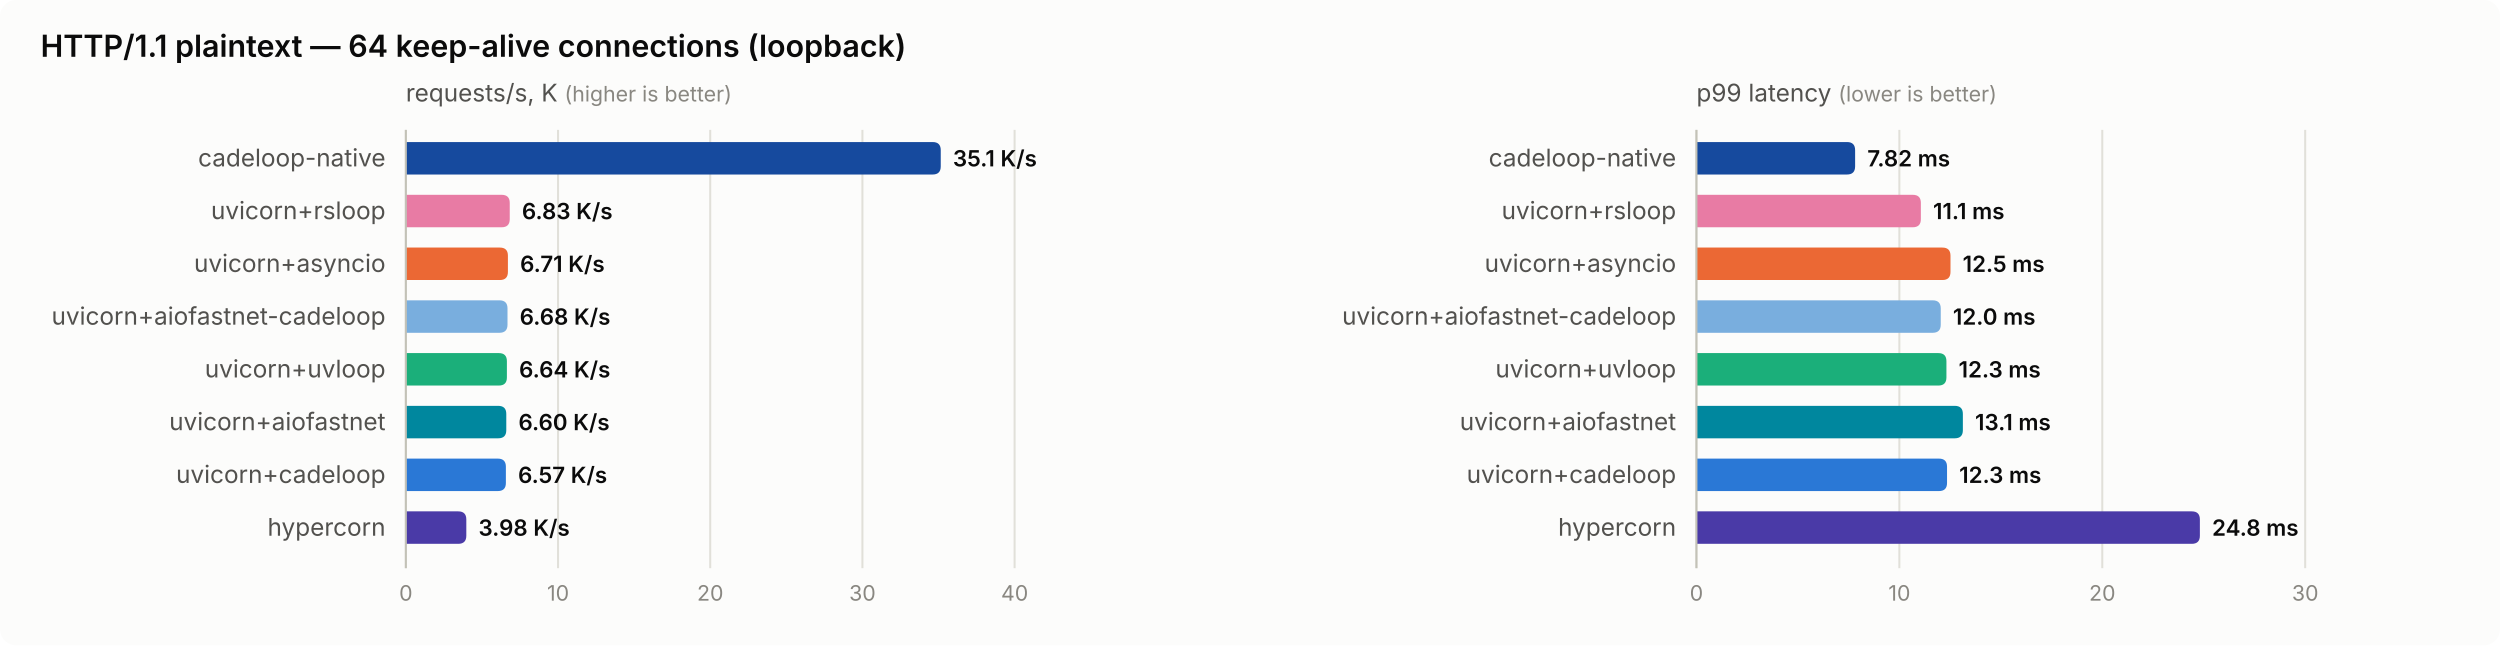
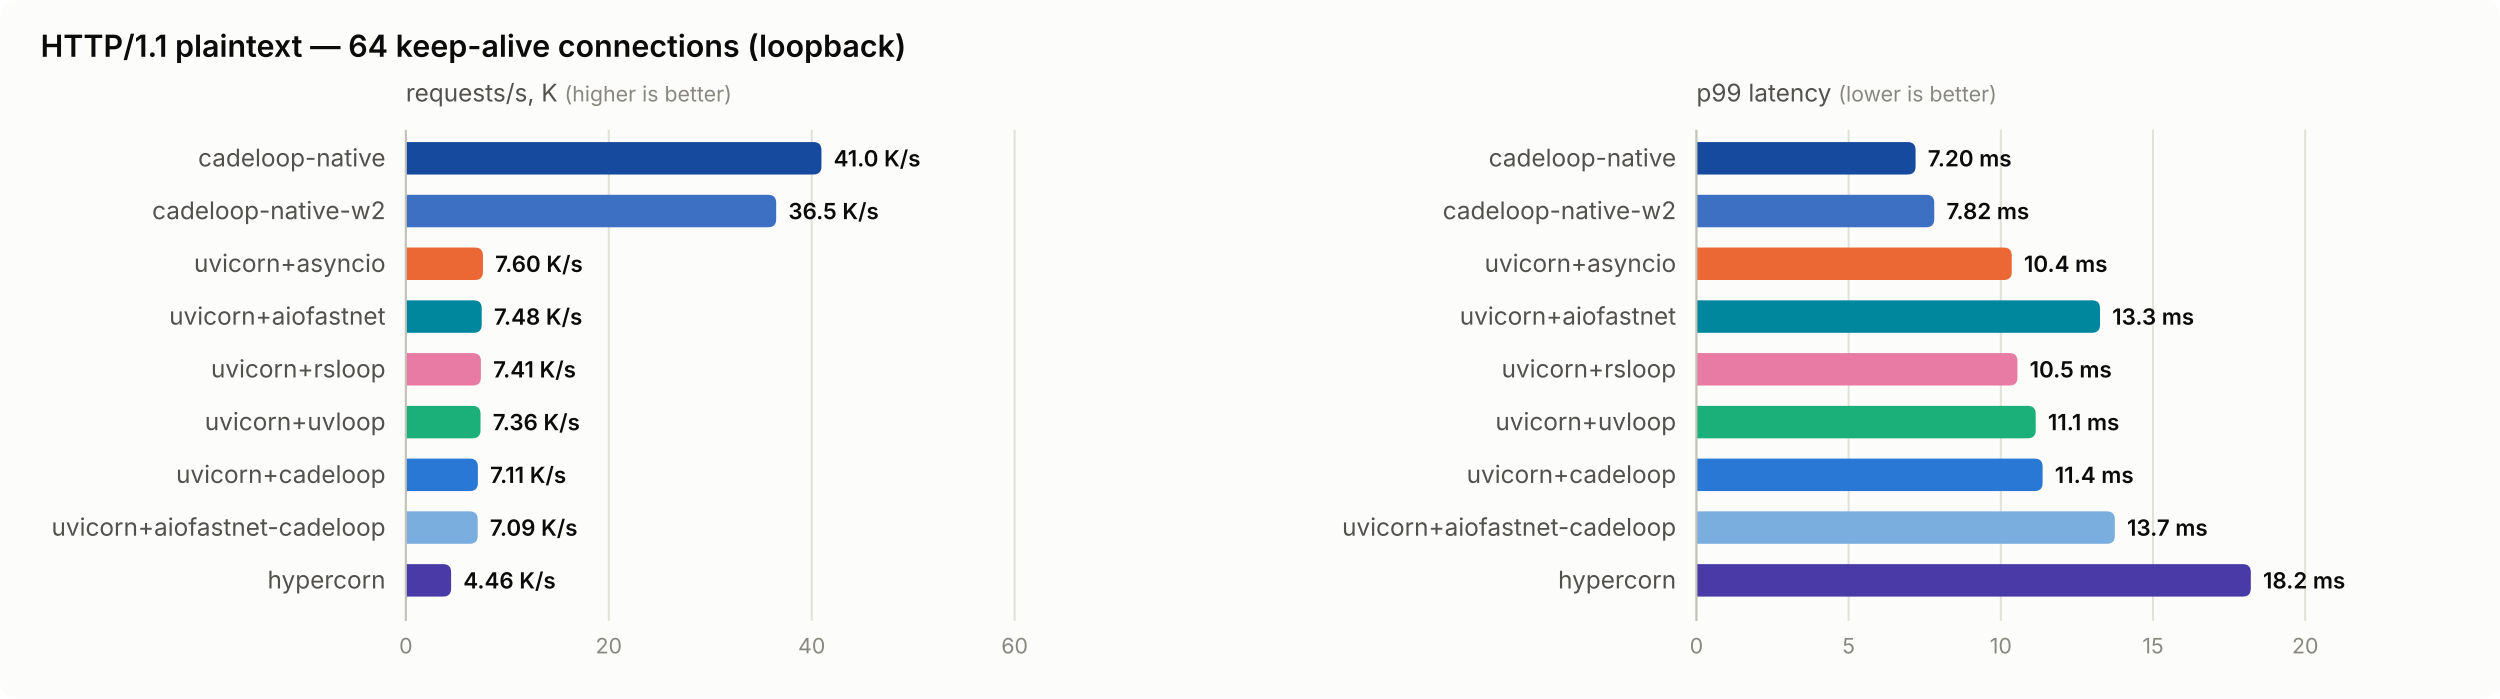
- <svg xmlns="http://www.w3.org/2000/svg" viewBox="0 0 1232 318" width="1232" height="318" font-family="system-ui, -apple-system, 'Segoe UI', sans-serif">
-   <rect width="1232" height="318" fill="#fcfcfb" rx="8" />
+ <svg xmlns="http://www.w3.org/2000/svg" viewBox="0 0 1232 344" width="1232" height="344" font-family="system-ui, -apple-system, 'Segoe UI', sans-serif">
+   <rect width="1232" height="344" fill="#fcfcfb" rx="8" />
  <text x="20" y="28" font-size="15" font-weight="600" fill="#0b0b0b">HTTP/1.1 plaintext — 64 keep-alive connections (loopback)</text>
  <text x="200" y="50" font-size="12" fill="#52514e">requests/s, K <tspan fill="#898781" font-size="10.5">(higher is better)</tspan>
  </text>
-   <line x1="200.0" y1="64" x2="200.0" y2="280" stroke="#e1e0d9" stroke-width="1" />
-   <text x="200.0" y="296" font-size="10.5" fill="#898781" text-anchor="middle">0</text>
-   <line x1="275.0" y1="64" x2="275.0" y2="280" stroke="#e1e0d9" stroke-width="1" />
-   <text x="275.0" y="296" font-size="10.5" fill="#898781" text-anchor="middle">10</text>
-   <line x1="350.0" y1="64" x2="350.0" y2="280" stroke="#e1e0d9" stroke-width="1" />
-   <text x="350.0" y="296" font-size="10.5" fill="#898781" text-anchor="middle">20</text>
-   <line x1="425.0" y1="64" x2="425.0" y2="280" stroke="#e1e0d9" stroke-width="1" />
-   <text x="425.0" y="296" font-size="10.5" fill="#898781" text-anchor="middle">30</text>
-   <line x1="500.0" y1="64" x2="500.0" y2="280" stroke="#e1e0d9" stroke-width="1" />
-   <text x="500.0" y="296" font-size="10.5" fill="#898781" text-anchor="middle">40</text>
+   <line x1="200.0" y1="64" x2="200.0" y2="306" stroke="#e1e0d9" stroke-width="1" />
+   <text x="200.0" y="322" font-size="10.5" fill="#898781" text-anchor="middle">0</text>
+   <line x1="300.0" y1="64" x2="300.0" y2="306" stroke="#e1e0d9" stroke-width="1" />
+   <text x="300.0" y="322" font-size="10.5" fill="#898781" text-anchor="middle">20</text>
+   <line x1="400.0" y1="64" x2="400.0" y2="306" stroke="#e1e0d9" stroke-width="1" />
+   <text x="400.0" y="322" font-size="10.5" fill="#898781" text-anchor="middle">40</text>
+   <line x1="500.0" y1="64" x2="500.0" y2="306" stroke="#e1e0d9" stroke-width="1" />
+   <text x="500.0" y="322" font-size="10.5" fill="#898781" text-anchor="middle">60</text>
  <text x="190" y="82" font-size="12" fill="#52514e" text-anchor="end">cadeloop-native</text>
-   <path d="M200.0,70.0 h259.6 q4.0,0 4.0,4.0 v8.0 q0,4.0 -4.0,4.0 h-259.6 z" fill="#164a9e" />
+   <path d="M200.0,70.0 h200.8 q4.0,0 4.0,4.0 v8.0 q0,4.0 -4.0,4.0 h-200.8 z" fill="#164a9e" />
  <rect x="200.0" y="69.0" width="0" height="0" fill="#fcfcfb" />
-   <text x="469.6" y="82" font-size="11" font-weight="600" fill="#0b0b0b">35.1 K/s</text>
-   <text x="190" y="108" font-size="12" fill="#52514e" text-anchor="end">uvicorn+rsloop</text>
-   <path d="M200.0,96.0 h47.2 q4.0,0 4.0,4.0 v8.0 q0,4.0 -4.0,4.0 h-47.2 z" fill="#e87ba4" />
+   <text x="410.8" y="82" font-size="11" font-weight="600" fill="#0b0b0b">41.0 K/s</text>
+   <text x="190" y="108" font-size="12" fill="#52514e" text-anchor="end">cadeloop-native-w2</text>
+   <path d="M200.0,96.0 h178.5 q4.0,0 4.0,4.0 v8.0 q0,4.0 -4.0,4.0 h-178.5 z" fill="#3d6fc2" />
  <rect x="200.0" y="95.0" width="0" height="0" fill="#fcfcfb" />
-   <text x="257.2" y="108" font-size="11" font-weight="600" fill="#0b0b0b">6.83 K/s</text>
+   <text x="388.5" y="108" font-size="11" font-weight="600" fill="#0b0b0b">36.5 K/s</text>
  <text x="190" y="134" font-size="12" fill="#52514e" text-anchor="end">uvicorn+asyncio</text>
-   <path d="M200.0,122.0 h46.3 q4.0,0 4.0,4.0 v8.0 q0,4.0 -4.0,4.0 h-46.3 z" fill="#eb6834" />
+   <path d="M200.0,122.0 h34.0 q4.0,0 4.0,4.0 v8.0 q0,4.0 -4.0,4.0 h-34.0 z" fill="#eb6834" />
  <rect x="200.0" y="121.0" width="0" height="0" fill="#fcfcfb" />
-   <text x="256.3" y="134" font-size="11" font-weight="600" fill="#0b0b0b">6.71 K/s</text>
-   <text x="190" y="160" font-size="12" fill="#52514e" text-anchor="end">uvicorn+aiofastnet-cadeloop</text>
-   <path d="M200.0,148.0 h46.1 q4.0,0 4.0,4.0 v8.0 q0,4.0 -4.0,4.0 h-46.1 z" fill="#79aede" />
+   <text x="244.0" y="134" font-size="11" font-weight="600" fill="#0b0b0b">7.60 K/s</text>
+   <text x="190" y="160" font-size="12" fill="#52514e" text-anchor="end">uvicorn+aiofastnet</text>
+   <path d="M200.0,148.0 h33.4 q4.0,0 4.0,4.0 v8.0 q0,4.0 -4.0,4.0 h-33.4 z" fill="#00879e" />
  <rect x="200.0" y="147.0" width="0" height="0" fill="#fcfcfb" />
-   <text x="256.1" y="160" font-size="11" font-weight="600" fill="#0b0b0b">6.68 K/s</text>
-   <text x="190" y="186" font-size="12" fill="#52514e" text-anchor="end">uvicorn+uvloop</text>
-   <path d="M200.0,174.0 h45.8 q4.0,0 4.0,4.0 v8.0 q0,4.0 -4.0,4.0 h-45.8 z" fill="#1baf7a" />
+   <text x="243.4" y="160" font-size="11" font-weight="600" fill="#0b0b0b">7.48 K/s</text>
+   <text x="190" y="186" font-size="12" fill="#52514e" text-anchor="end">uvicorn+rsloop</text>
+   <path d="M200.0,174.0 h33.0 q4.0,0 4.0,4.0 v8.0 q0,4.0 -4.0,4.0 h-33.0 z" fill="#e87ba4" />
  <rect x="200.0" y="173.0" width="0" height="0" fill="#fcfcfb" />
-   <text x="255.8" y="186" font-size="11" font-weight="600" fill="#0b0b0b">6.64 K/s</text>
-   <text x="190" y="212" font-size="12" fill="#52514e" text-anchor="end">uvicorn+aiofastnet</text>
-   <path d="M200.0,200.0 h45.5 q4.0,0 4.0,4.0 v8.0 q0,4.0 -4.0,4.0 h-45.5 z" fill="#00879e" />
+   <text x="243.0" y="186" font-size="11" font-weight="600" fill="#0b0b0b">7.41 K/s</text>
+   <text x="190" y="212" font-size="12" fill="#52514e" text-anchor="end">uvicorn+uvloop</text>
+   <path d="M200.0,200.0 h32.8 q4.0,0 4.0,4.0 v8.0 q0,4.0 -4.0,4.0 h-32.8 z" fill="#1baf7a" />
  <rect x="200.0" y="199.0" width="0" height="0" fill="#fcfcfb" />
-   <text x="255.5" y="212" font-size="11" font-weight="600" fill="#0b0b0b">6.60 K/s</text>
+   <text x="242.8" y="212" font-size="11" font-weight="600" fill="#0b0b0b">7.36 K/s</text>
  <text x="190" y="238" font-size="12" fill="#52514e" text-anchor="end">uvicorn+cadeloop</text>
-   <path d="M200.0,226.0 h45.3 q4.0,0 4.0,4.0 v8.0 q0,4.0 -4.0,4.0 h-45.3 z" fill="#2a78d6" />
+   <path d="M200.0,226.0 h31.5 q4.0,0 4.0,4.0 v8.0 q0,4.0 -4.0,4.0 h-31.5 z" fill="#2a78d6" />
  <rect x="200.0" y="225.0" width="0" height="0" fill="#fcfcfb" />
-   <text x="255.3" y="238" font-size="11" font-weight="600" fill="#0b0b0b">6.57 K/s</text>
-   <text x="190" y="264" font-size="12" fill="#52514e" text-anchor="end">hypercorn</text>
-   <path d="M200.0,252.0 h25.8 q4.0,0 4.0,4.0 v8.0 q0,4.0 -4.0,4.0 h-25.8 z" fill="#4a3aa7" />
+   <text x="241.5" y="238" font-size="11" font-weight="600" fill="#0b0b0b">7.11 K/s</text>
+   <text x="190" y="264" font-size="12" fill="#52514e" text-anchor="end">uvicorn+aiofastnet-cadeloop</text>
+   <path d="M200.0,252.0 h31.4 q4.0,0 4.0,4.0 v8.0 q0,4.0 -4.0,4.0 h-31.4 z" fill="#79aede" />
  <rect x="200.0" y="251.0" width="0" height="0" fill="#fcfcfb" />
-   <text x="235.8" y="264" font-size="11" font-weight="600" fill="#0b0b0b">3.98 K/s</text>
-   <line x1="200" y1="64" x2="200" y2="280" stroke="#c3c2b7" stroke-width="1" />
+   <text x="241.4" y="264" font-size="11" font-weight="600" fill="#0b0b0b">7.09 K/s</text>
+   <text x="190" y="290" font-size="12" fill="#52514e" text-anchor="end">hypercorn</text>
+   <path d="M200.0,278.0 h18.3 q4.0,0 4.0,4.0 v8.0 q0,4.0 -4.0,4.0 h-18.3 z" fill="#4a3aa7" />
+   <rect x="200.0" y="277.0" width="0" height="0" fill="#fcfcfb" />
+   <text x="228.3" y="290" font-size="11" font-weight="600" fill="#0b0b0b">4.46 K/s</text>
+   <line x1="200" y1="64" x2="200" y2="306" stroke="#c3c2b7" stroke-width="1" />
  <text x="836" y="50" font-size="12" fill="#52514e">p99 latency <tspan fill="#898781" font-size="10.5">(lower is better)</tspan>
  </text>
-   <line x1="836.0" y1="64" x2="836.0" y2="280" stroke="#e1e0d9" stroke-width="1" />
-   <text x="836.0" y="296" font-size="10.5" fill="#898781" text-anchor="middle">0</text>
-   <line x1="936.0" y1="64" x2="936.0" y2="280" stroke="#e1e0d9" stroke-width="1" />
-   <text x="936.0" y="296" font-size="10.5" fill="#898781" text-anchor="middle">10</text>
-   <line x1="1036.0" y1="64" x2="1036.0" y2="280" stroke="#e1e0d9" stroke-width="1" />
-   <text x="1036.0" y="296" font-size="10.5" fill="#898781" text-anchor="middle">20</text>
-   <line x1="1136.0" y1="64" x2="1136.0" y2="280" stroke="#e1e0d9" stroke-width="1" />
-   <text x="1136.0" y="296" font-size="10.5" fill="#898781" text-anchor="middle">30</text>
+   <line x1="836.0" y1="64" x2="836.0" y2="306" stroke="#e1e0d9" stroke-width="1" />
+   <text x="836.0" y="322" font-size="10.5" fill="#898781" text-anchor="middle">0</text>
+   <line x1="911.0" y1="64" x2="911.0" y2="306" stroke="#e1e0d9" stroke-width="1" />
+   <text x="911.0" y="322" font-size="10.5" fill="#898781" text-anchor="middle">5</text>
+   <line x1="986.0" y1="64" x2="986.0" y2="306" stroke="#e1e0d9" stroke-width="1" />
+   <text x="986.0" y="322" font-size="10.5" fill="#898781" text-anchor="middle">10</text>
+   <line x1="1061.0" y1="64" x2="1061.0" y2="306" stroke="#e1e0d9" stroke-width="1" />
+   <text x="1061.0" y="322" font-size="10.5" fill="#898781" text-anchor="middle">15</text>
+   <line x1="1136.0" y1="64" x2="1136.0" y2="306" stroke="#e1e0d9" stroke-width="1" />
+   <text x="1136.0" y="322" font-size="10.5" fill="#898781" text-anchor="middle">20</text>
  <text x="826" y="82" font-size="12" fill="#52514e" text-anchor="end">cadeloop-native</text>
-   <path d="M836.0,70.0 h74.2 q4.0,0 4.0,4.0 v8.0 q0,4.0 -4.0,4.0 h-74.2 z" fill="#164a9e" />
+   <path d="M836.0,70.0 h104.0 q4.0,0 4.0,4.0 v8.0 q0,4.0 -4.0,4.0 h-104.0 z" fill="#164a9e" />
  <rect x="836.0" y="69.0" width="0" height="0" fill="#fcfcfb" />
-   <text x="920.2" y="82" font-size="11" font-weight="600" fill="#0b0b0b">7.82 ms</text>
-   <text x="826" y="108" font-size="12" fill="#52514e" text-anchor="end">uvicorn+rsloop</text>
-   <path d="M836.0,96.0 h106.6 q4.0,0 4.0,4.0 v8.0 q0,4.0 -4.0,4.0 h-106.6 z" fill="#e87ba4" />
+   <text x="950.0" y="82" font-size="11" font-weight="600" fill="#0b0b0b">7.20 ms</text>
+   <text x="826" y="108" font-size="12" fill="#52514e" text-anchor="end">cadeloop-native-w2</text>
+   <path d="M836.0,96.0 h113.2 q4.0,0 4.0,4.0 v8.0 q0,4.0 -4.0,4.0 h-113.2 z" fill="#3d6fc2" />
  <rect x="836.0" y="95.0" width="0" height="0" fill="#fcfcfb" />
-   <text x="952.6" y="108" font-size="11" font-weight="600" fill="#0b0b0b">11.1 ms</text>
+   <text x="959.2" y="108" font-size="11" font-weight="600" fill="#0b0b0b">7.82 ms</text>
  <text x="826" y="134" font-size="12" fill="#52514e" text-anchor="end">uvicorn+asyncio</text>
-   <path d="M836.0,122.0 h121.2 q4.0,0 4.0,4.0 v8.0 q0,4.0 -4.0,4.0 h-121.2 z" fill="#eb6834" />
+   <path d="M836.0,122.0 h151.4 q4.0,0 4.0,4.0 v8.0 q0,4.0 -4.0,4.0 h-151.4 z" fill="#eb6834" />
  <rect x="836.0" y="121.0" width="0" height="0" fill="#fcfcfb" />
-   <text x="967.2" y="134" font-size="11" font-weight="600" fill="#0b0b0b">12.5 ms</text>
-   <text x="826" y="160" font-size="12" fill="#52514e" text-anchor="end">uvicorn+aiofastnet-cadeloop</text>
-   <path d="M836.0,148.0 h116.4 q4.0,0 4.0,4.0 v8.0 q0,4.0 -4.0,4.0 h-116.4 z" fill="#79aede" />
+   <text x="997.4" y="134" font-size="11" font-weight="600" fill="#0b0b0b">10.4 ms</text>
+   <text x="826" y="160" font-size="12" fill="#52514e" text-anchor="end">uvicorn+aiofastnet</text>
+   <path d="M836.0,148.0 h194.9 q4.0,0 4.0,4.0 v8.0 q0,4.0 -4.0,4.0 h-194.9 z" fill="#00879e" />
  <rect x="836.0" y="147.0" width="0" height="0" fill="#fcfcfb" />
-   <text x="962.4" y="160" font-size="11" font-weight="600" fill="#0b0b0b">12.0 ms</text>
-   <text x="826" y="186" font-size="12" fill="#52514e" text-anchor="end">uvicorn+uvloop</text>
-   <path d="M836.0,174.0 h119.2 q4.0,0 4.0,4.0 v8.0 q0,4.0 -4.0,4.0 h-119.2 z" fill="#1baf7a" />
+   <text x="1040.9" y="160" font-size="11" font-weight="600" fill="#0b0b0b">13.3 ms</text>
+   <text x="826" y="186" font-size="12" fill="#52514e" text-anchor="end">uvicorn+rsloop</text>
+   <path d="M836.0,174.0 h154.2 q4.0,0 4.0,4.0 v8.0 q0,4.0 -4.0,4.0 h-154.2 z" fill="#e87ba4" />
  <rect x="836.0" y="173.0" width="0" height="0" fill="#fcfcfb" />
-   <text x="965.2" y="186" font-size="11" font-weight="600" fill="#0b0b0b">12.3 ms</text>
-   <text x="826" y="212" font-size="12" fill="#52514e" text-anchor="end">uvicorn+aiofastnet</text>
-   <path d="M836.0,200.0 h127.3 q4.0,0 4.0,4.0 v8.0 q0,4.0 -4.0,4.0 h-127.3 z" fill="#00879e" />
+   <text x="1000.2" y="186" font-size="11" font-weight="600" fill="#0b0b0b">10.5 ms</text>
+   <text x="826" y="212" font-size="12" fill="#52514e" text-anchor="end">uvicorn+uvloop</text>
+   <path d="M836.0,200.0 h163.2 q4.0,0 4.0,4.0 v8.0 q0,4.0 -4.0,4.0 h-163.2 z" fill="#1baf7a" />
  <rect x="836.0" y="199.0" width="0" height="0" fill="#fcfcfb" />
-   <text x="973.3" y="212" font-size="11" font-weight="600" fill="#0b0b0b">13.1 ms</text>
+   <text x="1009.2" y="212" font-size="11" font-weight="600" fill="#0b0b0b">11.1 ms</text>
  <text x="826" y="238" font-size="12" fill="#52514e" text-anchor="end">uvicorn+cadeloop</text>
-   <path d="M836.0,226.0 h119.5 q4.0,0 4.0,4.0 v8.0 q0,4.0 -4.0,4.0 h-119.5 z" fill="#2a78d6" />
+   <path d="M836.0,226.0 h166.6 q4.0,0 4.0,4.0 v8.0 q0,4.0 -4.0,4.0 h-166.6 z" fill="#2a78d6" />
  <rect x="836.0" y="225.0" width="0" height="0" fill="#fcfcfb" />
-   <text x="965.5" y="238" font-size="11" font-weight="600" fill="#0b0b0b">12.3 ms</text>
-   <text x="826" y="264" font-size="12" fill="#52514e" text-anchor="end">hypercorn</text>
-   <path d="M836.0,252.0 h244.1 q4.0,0 4.0,4.0 v8.0 q0,4.0 -4.0,4.0 h-244.1 z" fill="#4a3aa7" />
+   <text x="1012.6" y="238" font-size="11" font-weight="600" fill="#0b0b0b">11.4 ms</text>
+   <text x="826" y="264" font-size="12" fill="#52514e" text-anchor="end">uvicorn+aiofastnet-cadeloop</text>
+   <path d="M836.0,252.0 h202.2 q4.0,0 4.0,4.0 v8.0 q0,4.0 -4.0,4.0 h-202.2 z" fill="#79aede" />
  <rect x="836.0" y="251.0" width="0" height="0" fill="#fcfcfb" />
-   <text x="1090.1" y="264" font-size="11" font-weight="600" fill="#0b0b0b">24.8 ms</text>
-   <line x1="836" y1="64" x2="836" y2="280" stroke="#c3c2b7" stroke-width="1" />
+   <text x="1048.2" y="264" font-size="11" font-weight="600" fill="#0b0b0b">13.7 ms</text>
+   <text x="826" y="290" font-size="12" fill="#52514e" text-anchor="end">hypercorn</text>
+   <path d="M836.0,278.0 h269.2 q4.0,0 4.0,4.0 v8.0 q0,4.0 -4.0,4.0 h-269.2 z" fill="#4a3aa7" />
+   <rect x="836.0" y="277.0" width="0" height="0" fill="#fcfcfb" />
+   <text x="1115.2" y="290" font-size="11" font-weight="600" fill="#0b0b0b">18.2 ms</text>
+   <line x1="836" y1="64" x2="836" y2="306" stroke="#c3c2b7" stroke-width="1" />
</svg>
